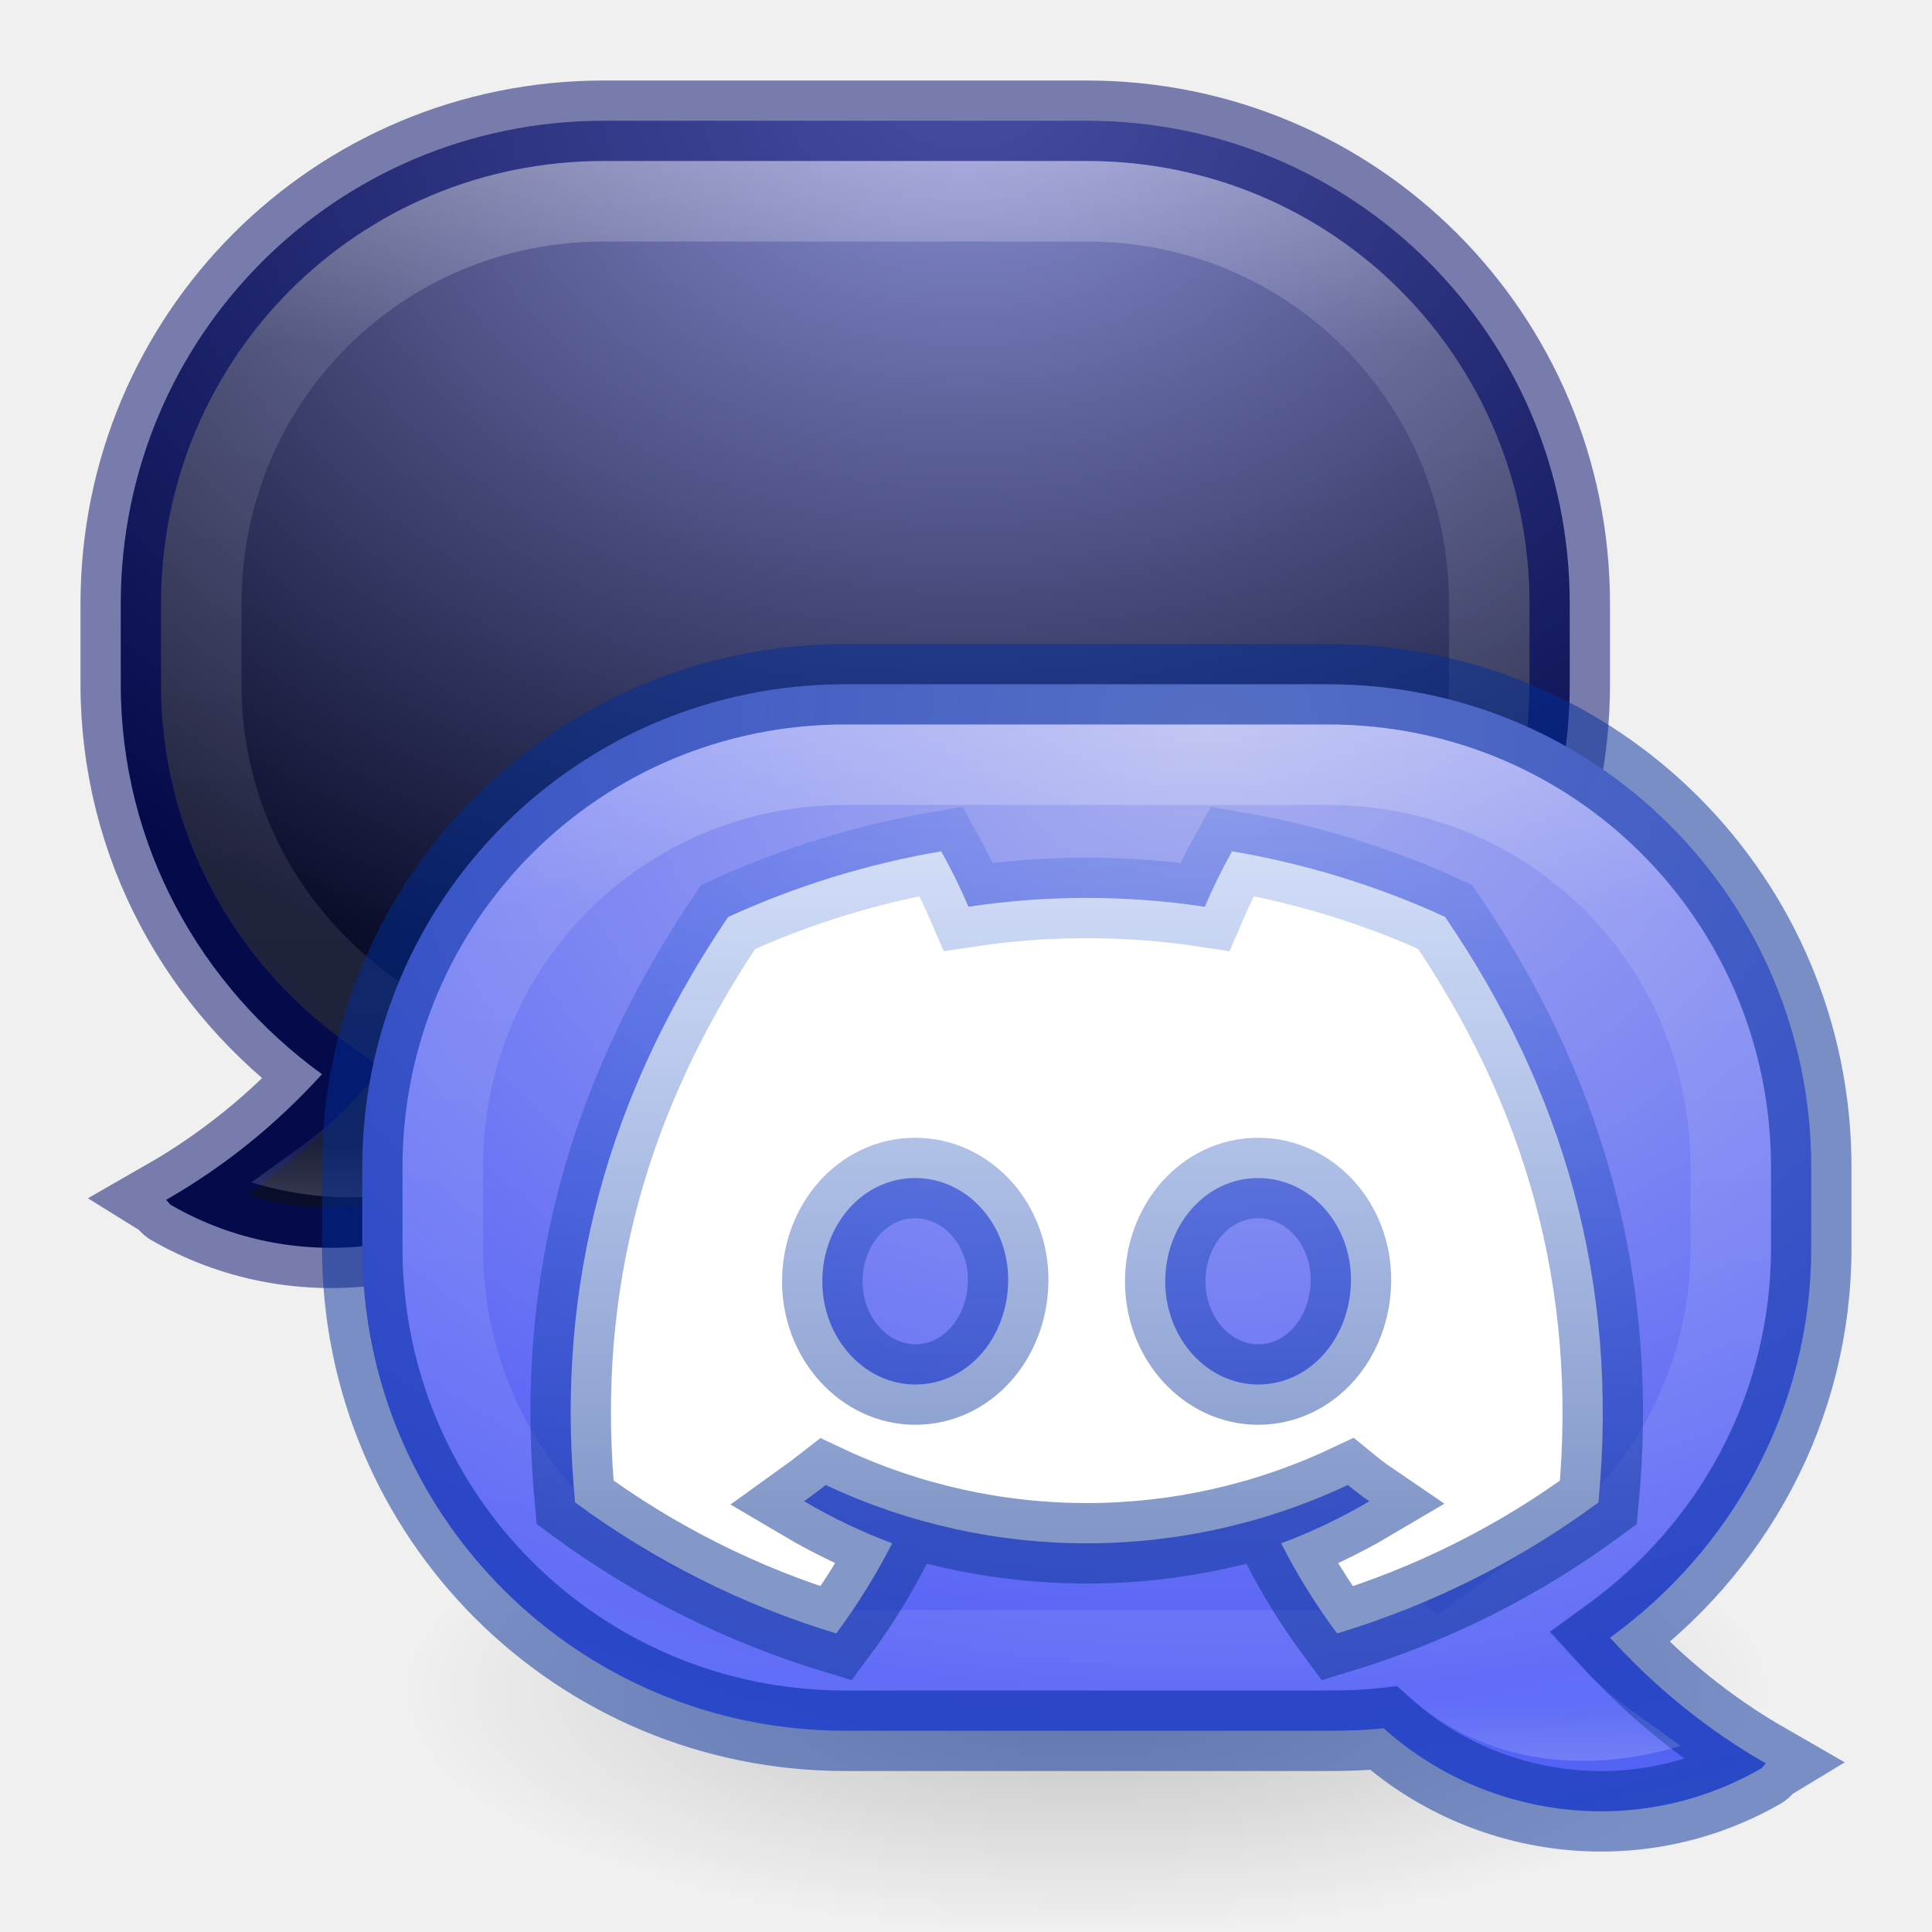
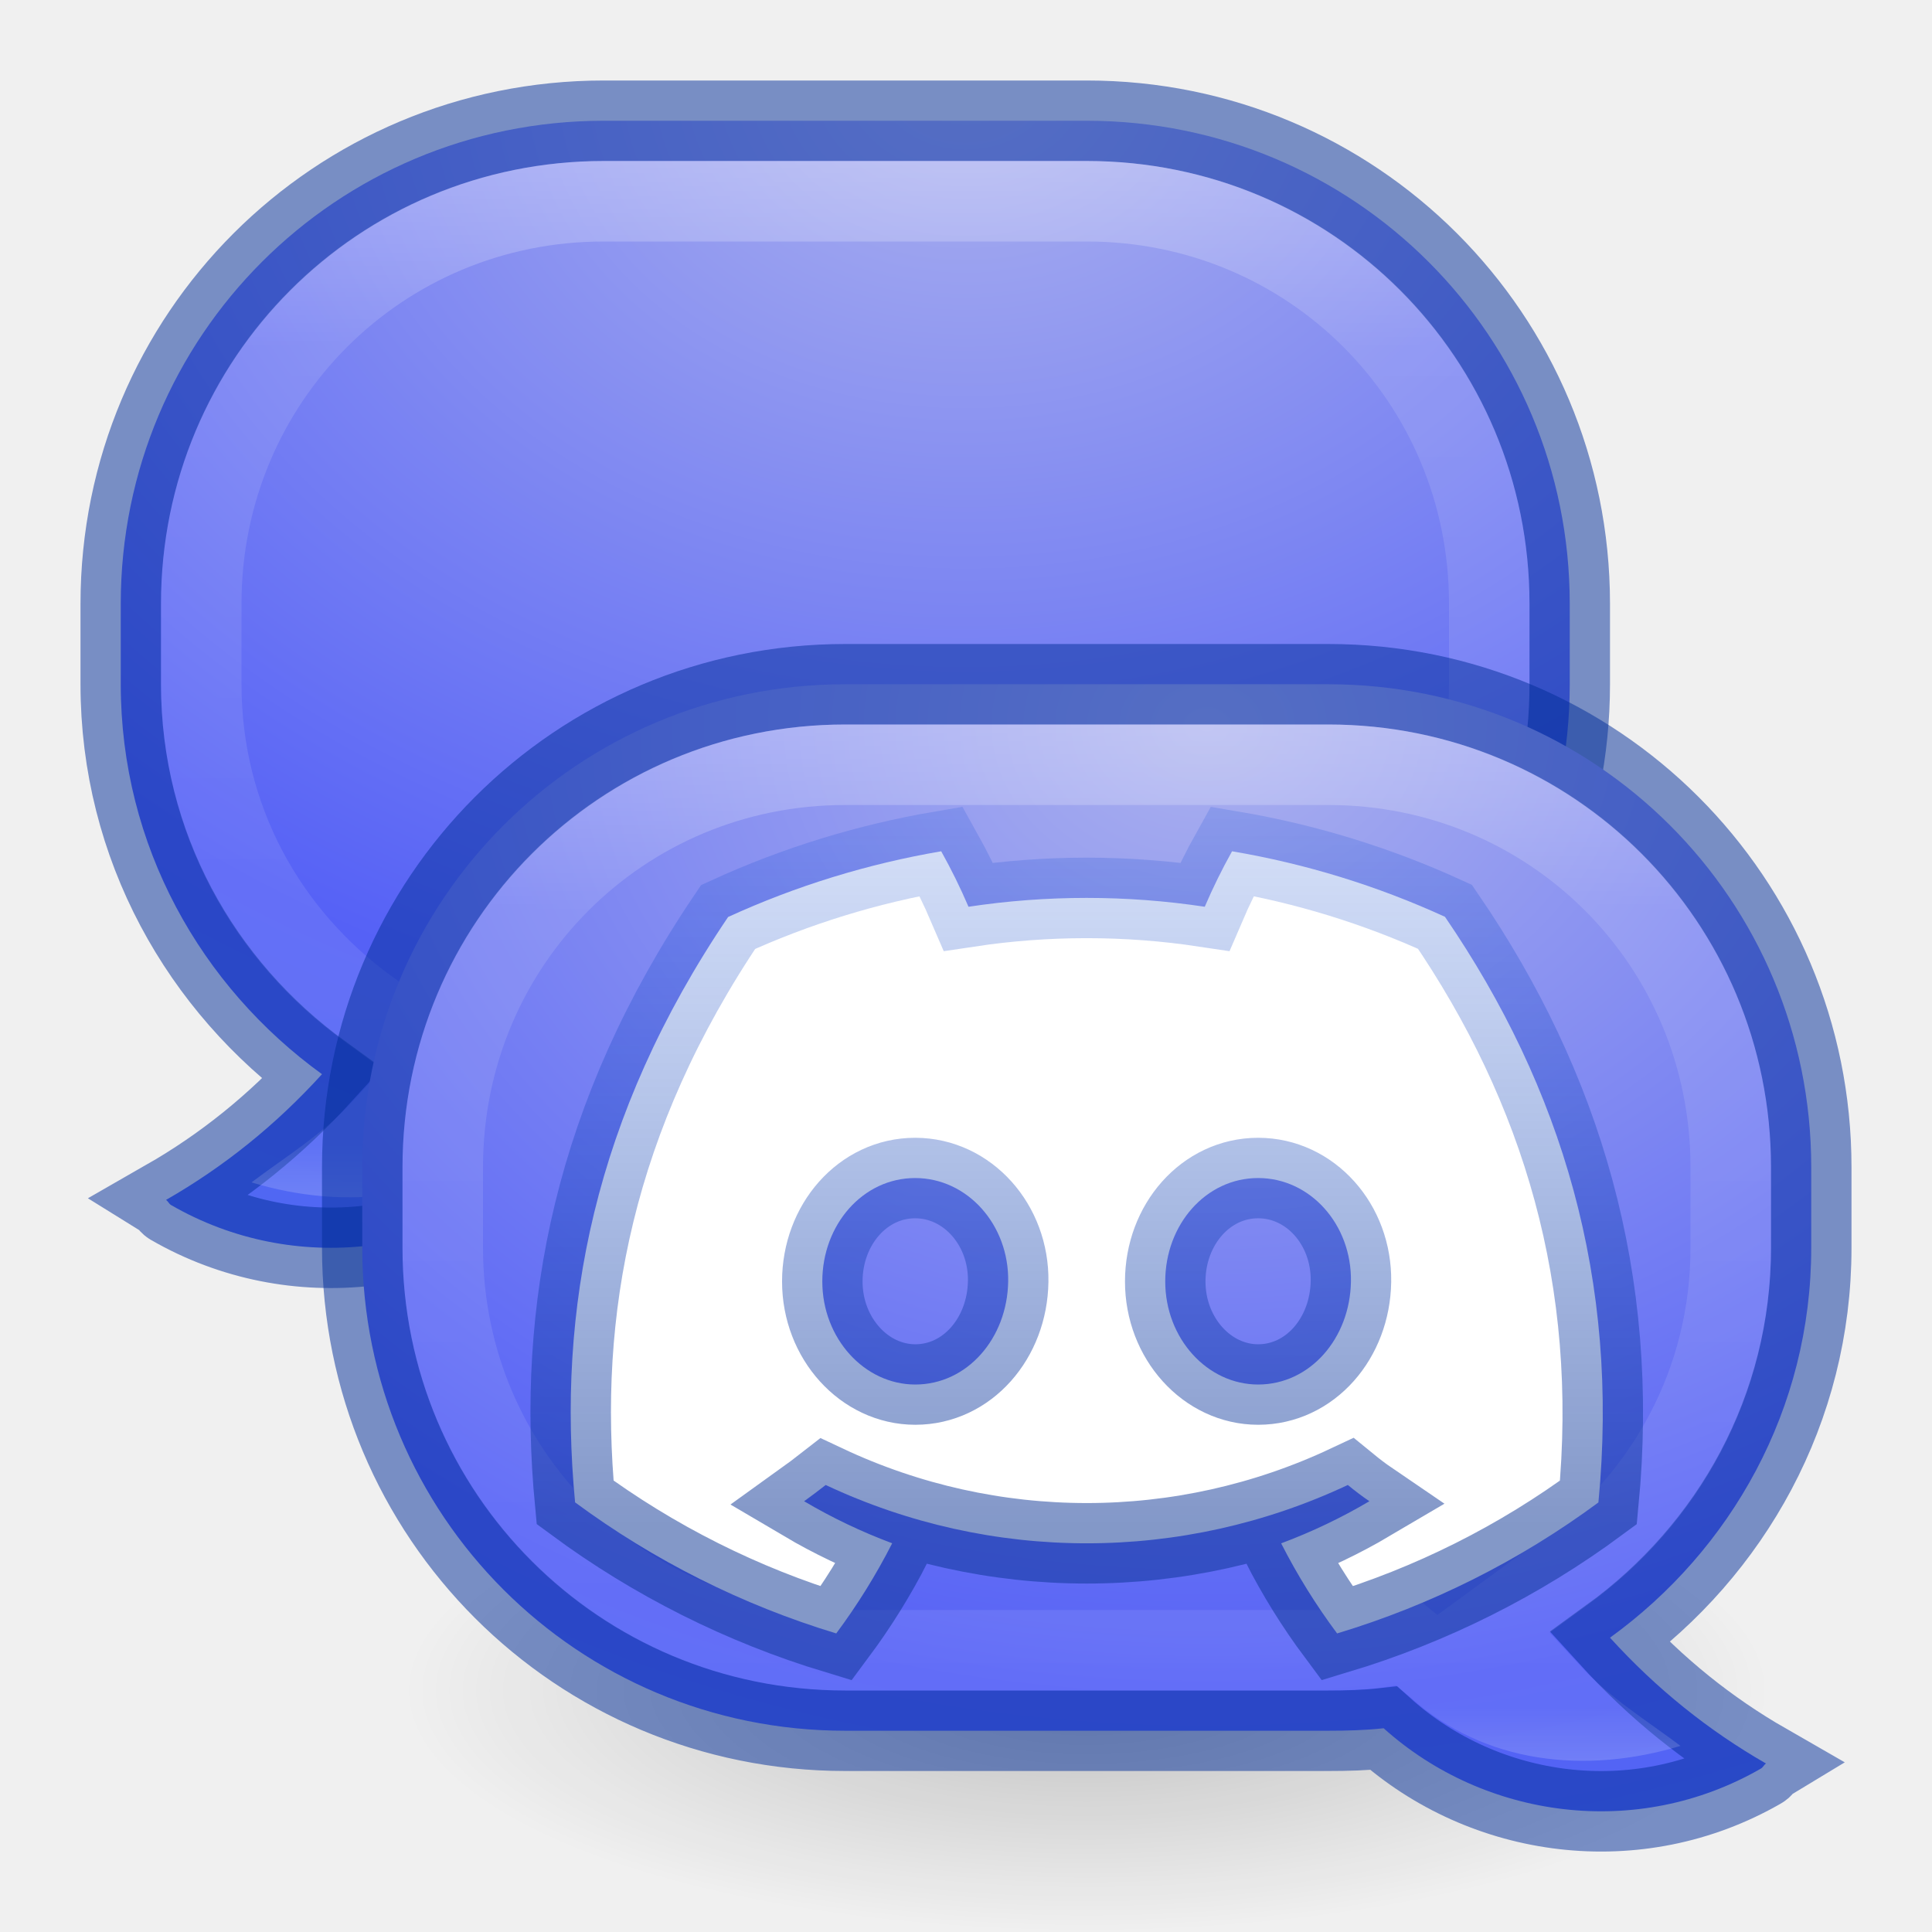
<svg xmlns="http://www.w3.org/2000/svg" xmlns:xlink="http://www.w3.org/1999/xlink" id="svg6955" height="24" width="24" version="1.1">
  <defs id="defs6957">
    <linearGradient id="linearGradient4232">
      <stop offset="0" style="stop-color:#aab0ee;stop-opacity:1" id="stop4234" />
      <stop offset="0.262" style="stop-color:#5561f6;stop-opacity:1" id="stop4236" />
      <stop offset="0.705" style="stop-color:#3689e6;stop-opacity:1" id="stop4238" />
      <stop offset="1" style="stop-color:#050d61;stop-opacity:1" id="stop4240" />
    </linearGradient>
    <linearGradient id="linearGradient4221">
      <stop offset="0" style="stop-color:#8c91d9;stop-opacity:1" id="stop4223" />
      <stop offset="0.262" style="stop-color:#0a0d29;stop-opacity:1" id="stop4226" />
      <stop offset="0.661" style="stop-color:#0a0d29;stop-opacity:1" id="stop4228" />
      <stop offset="1" style="stop-color:#0a0d29;stop-opacity:1" id="stop4230" />
    </linearGradient>
    <linearGradient id="linearGradient3853">
      <stop id="stop3855" offset="0" style="stop-color:#000000;stop-opacity:1;" />
      <stop id="stop3857" offset="1" style="stop-color:#000000;stop-opacity:0;" />
    </linearGradient>
    <linearGradient id="linearGradient4546">
      <stop id="stop4548" style="stop-color:#ffffff;stop-opacity:1" offset="0" />
      <stop id="stop4550" style="stop-color:#ffffff;stop-opacity:0.235" offset="0.333" />
      <stop id="stop4552" style="stop-color:#ffffff;stop-opacity:0.157" offset="0.951" />
      <stop id="stop4554" style="stop-color:#ffffff;stop-opacity:0.392" offset="1" />
    </linearGradient>
    <linearGradient gradientUnits="userSpaceOnUse" y2="28" x2="16" y1="12" x1="16" id="linearGradient3944" xlink:href="#linearGradient4546" />
-     <radialGradient r="13.5" fy="5.825" fx="16.584" cy="5.825" cx="16.584" gradientTransform="matrix(7.8155022e-8,3.425926,4.444444,-1.013903e-7,-13.88889,-55.81482)" gradientUnits="userSpaceOnUse" id="radialGradient3950" xlink:href="#linearGradient4221" />
+     <radialGradient r="13.5" fy="5.825" fx="16.584" cy="5.825" cx="16.584" gradientTransform="matrix(7.8155022e-8,3.425926,4.444444,-1.013903e-7,-13.88889,-55.81482)" gradientUnits="userSpaceOnUse" id="radialGradient3950" xlink:href="#linearGradient4232" />
    <radialGradient r="13.5" fy="6.95" fx="16.876" cy="6.95" cx="16.876" gradientTransform="matrix(-7.8155022e-8,3.425926,-4.444444,-1.013903e-7,45.88889,-48.81482)" gradientUnits="userSpaceOnUse" id="radialGradient3954" xlink:href="#linearGradient4232" />
    <clipPath id="clipPath3075" clipPathUnits="userSpaceOnUse">
      <path id="path3077" d="M 9.5,15 C 6.444,15 4,17.444 4,20.5 l 0,1 C 4,24.556 6.444,27 9.5,27 l 6,0 c 0.22,0 0.432,-0.01 0.625,-0.031 l 0.219,-0.031 0.188,0.156 c 0.905,0.812 2.163,0.952 3.344,0.594 -0.425,-0.32 -0.882,-0.596 -1.25,-1 L 18.25,26.281 18.719,25.938 C 20.101,24.937 21,23.34 21,21.5 l 0,-1 C 21,17.444 18.556,15 15.5,15 z" style="fill:#000000;fill-opacity:1;stroke:none" />
    </clipPath>
    <linearGradient y2="28" x2="16" y1="12" x1="16" gradientUnits="userSpaceOnUse" id="linearGradient3081" xlink:href="#linearGradient4546" />
    <radialGradient gradientUnits="userSpaceOnUse" gradientTransform="matrix(1,0,0,0.2631579,0,15.84211)" r="9.5" fy="21.5" fx="13.5" cy="21.5" cx="13.5" id="radialGradient3859" xlink:href="#linearGradient3853" />
    <linearGradient xlink:href="#linearGradient9207" id="linearGradient9209" x1="70.441" y1="100.984" x2="70.441" y2="48.129" gradientUnits="userSpaceOnUse" gradientTransform="matrix(0.2518486,0,0,0.2518486,-3.859188,-6.463548)" />
    <linearGradient id="linearGradient9207">
      <stop style="stop-color:#083191;stop-opacity:0.502" offset="0" id="stop9203" />
      <stop style="stop-color:#0c51f3;stop-opacity:0" offset="1" id="stop9205" />
    </linearGradient>
  </defs>
  <path transform="matrix(0.8947368,0,0,1.2,1.421053,-4.8)" d="m 23,21.5 a 9.5,2.5 0 1 1 -19,0 9.5,2.5 0 1 1 19,0 z" id="path3083" style="opacity:0.2;fill:url(#radialGradient3859);fill-opacity:1;stroke:none" />
-   <path style="fill:url(#radialGradient3950);fill-opacity:1;stroke:#00096b;stroke-opacity:0.498" d="m 13.5,1.5 c 3.324,0 6,2.676 6,6 l 0,1 c 0,3.324 -2.676,6 -6,6 l -6,0 c -0.229,0 -0.465,-0.006 -0.688,-0.031 -1.253,1.125 -3.15,1.388 -4.688,0.5 C 2.098,14.953 2.089,14.923 2.062,14.906 2.783,14.493 3.425,13.976 4,13.344 2.496,12.255 1.5,10.506 1.5,8.5 l 0,-1 c 0,-3.324 2.676,-6 6,-6 z" id="path3946" />
+   <path style="fill:url(#radialGradient3950);fill-opacity:1;stroke:#002e99;stroke-opacity:0.498" d="m 13.5,1.5 c 3.324,0 6,2.676 6,6 l 0,1 c 0,3.324 -2.676,6 -6,6 l -6,0 c -0.229,0 -0.465,-0.006 -0.688,-0.031 -1.253,1.125 -3.15,1.388 -4.688,0.5 C 2.098,14.953 2.089,14.923 2.062,14.906 2.783,14.493 3.425,13.976 4,13.344 2.496,12.255 1.5,10.506 1.5,8.5 l 0,-1 c 0,-3.324 2.676,-6 6,-6 z" id="path3946" />
  <path id="path3079" d="M 9.5,15 C 6.444,15 4,17.444 4,20.5 l 0,1 C 4,24.556 6.444,27 9.5,27 l 6,0 c 0.22,0 0.432,-0.01 0.625,-0.031 l 0.219,-0.031 0.188,0.156 c 0.905,0.812 2.163,0.952 3.344,0.594 -0.425,-0.32 -0.882,-0.596 -1.25,-1 L 18.25,26.281 18.719,25.938 C 20.101,24.937 21,23.34 21,21.5 l 0,-1 C 21,17.444 18.556,15 15.5,15 z" style="fill:none;stroke:url(#linearGradient3081);stroke-width:2;stroke-miterlimit:4;stroke-opacity:0.498;stroke-dasharray:none" clip-path="url(#clipPath3075)" transform="matrix(-1,0,0,1,23,-13)" />
  <path id="rect3117" d="m 10.5,8.5 c -3.324,0 -6,2.676 -6,6 l 0,1 c 0,3.324 2.676,6 6,6 l 6,0 c 0.229,0 0.465,-0.006 0.688,-0.031 1.253,1.125 3.15,1.388 4.688,0.5 0.027,-0.016 0.036,-0.046 0.062,-0.062 C 21.217,21.493 20.575,20.976 20,20.344 21.504,19.255 22.5,17.506 22.5,15.5 l 0,-1 c 0,-3.324 -2.676,-6 -6,-6 z" style="fill:url(#radialGradient3954);fill-opacity:1;stroke:#002e99;stroke-opacity:0.498" />
  <path transform="translate(1,-6)" clip-path="url(#clipPath3075)" style="fill:none;stroke:url(#linearGradient3944);stroke-width:2;stroke-miterlimit:4;stroke-opacity:0.498;stroke-dasharray:none" d="M 9.5,15 C 6.444,15 4,17.444 4,20.5 l 0,1 C 4,24.556 6.444,27 9.5,27 l 6,0 c 0.22,0 0.432,-0.01 0.625,-0.031 l 0.219,-0.031 0.188,0.156 c 0.905,0.812 2.163,0.952 3.344,0.594 -0.425,-0.32 -0.882,-0.596 -1.25,-1 L 18.25,26.281 18.719,25.938 C 20.101,24.937 21,23.34 21,21.5 l 0,-1 C 21,17.444 18.556,15 15.5,15 z" id="path3930" />
  <path fill="#fff" d="m 17.95,11.389 a 10.603,10.603 0 0 0 -2.645,-0.814 7.266,7.266 0 0 0 -0.339,0.689 9.85,9.85 0 0 0 -2.935,0 7.298,7.298 0 0 0 -0.339,-0.689 10.678,10.678 0 0 0 -2.647,0.816 c -1.674,2.476 -2.128,4.892 -1.901,7.272 v 0 a 10.662,10.662 0 0 0 3.244,1.628 7.835,7.835 0 0 0 0.695,-1.12 6.899,6.899 0 0 1 -1.094,-0.522 c 0.092,-0.066 0.182,-0.135 0.268,-0.202 a 7.62,7.62 0 0 0 6.486,0 c 0.088,0.072 0.177,0.14 0.268,0.202 a 6.926,6.926 0 0 1 -1.096,0.523 7.765,7.765 0 0 0 0.695,1.119 10.613,10.613 0 0 0 3.246,-1.627 v 0 c 0.266,-2.761 -0.455,-5.154 -1.906,-7.275 z m -6.58,5.81 c -0.632,0 -1.155,-0.574 -1.155,-1.28 0,-0.706 0.504,-1.285 1.153,-1.285 0.648,0 1.167,0.579 1.156,1.285 -0.011,0.706 -0.509,1.28 -1.154,1.28 z m 4.259,0 c -0.633,0 -1.154,-0.574 -1.154,-1.28 0,-0.706 0.504,-1.285 1.154,-1.285 0.649,0 1.164,0.579 1.153,1.285 -0.011,0.706 -0.508,1.28 -1.153,1.28 z" id="path2" style="fill:#ffffff;fill-opacity:1;stroke:url(#linearGradient9209);stroke-width:1;stroke-miterlimit:4;stroke-dasharray:none;stroke-opacity:1" />
</svg>
